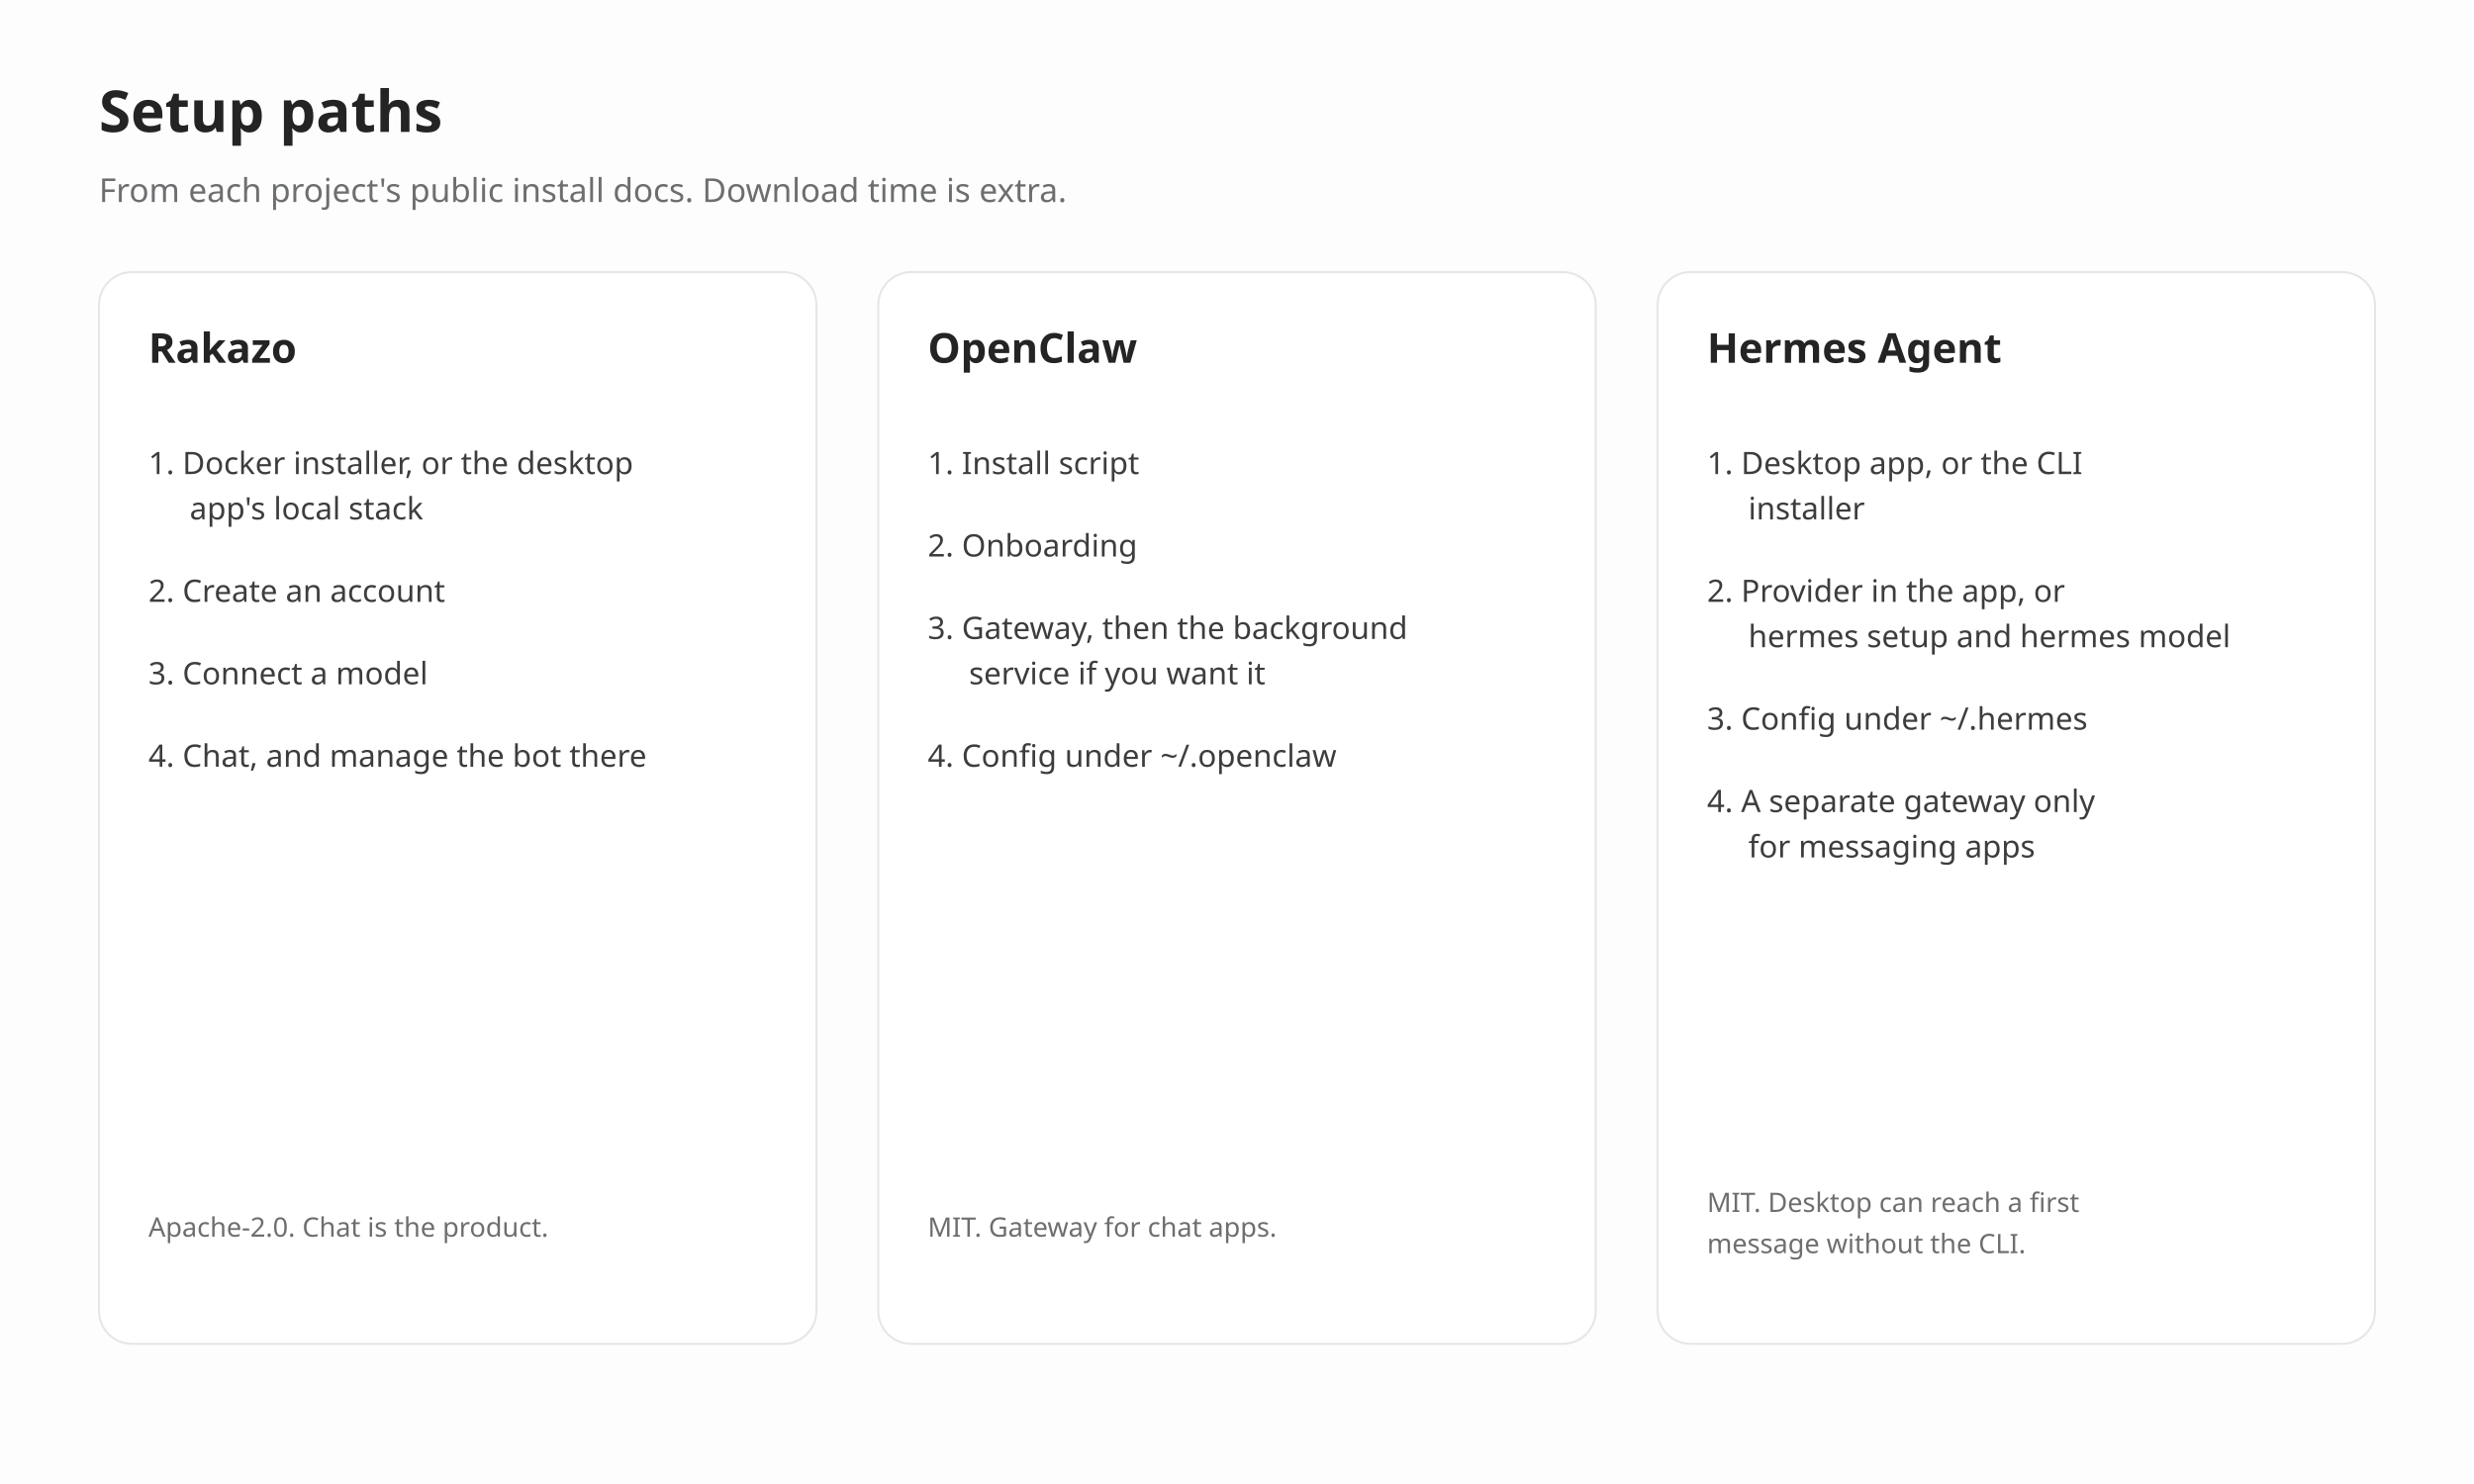
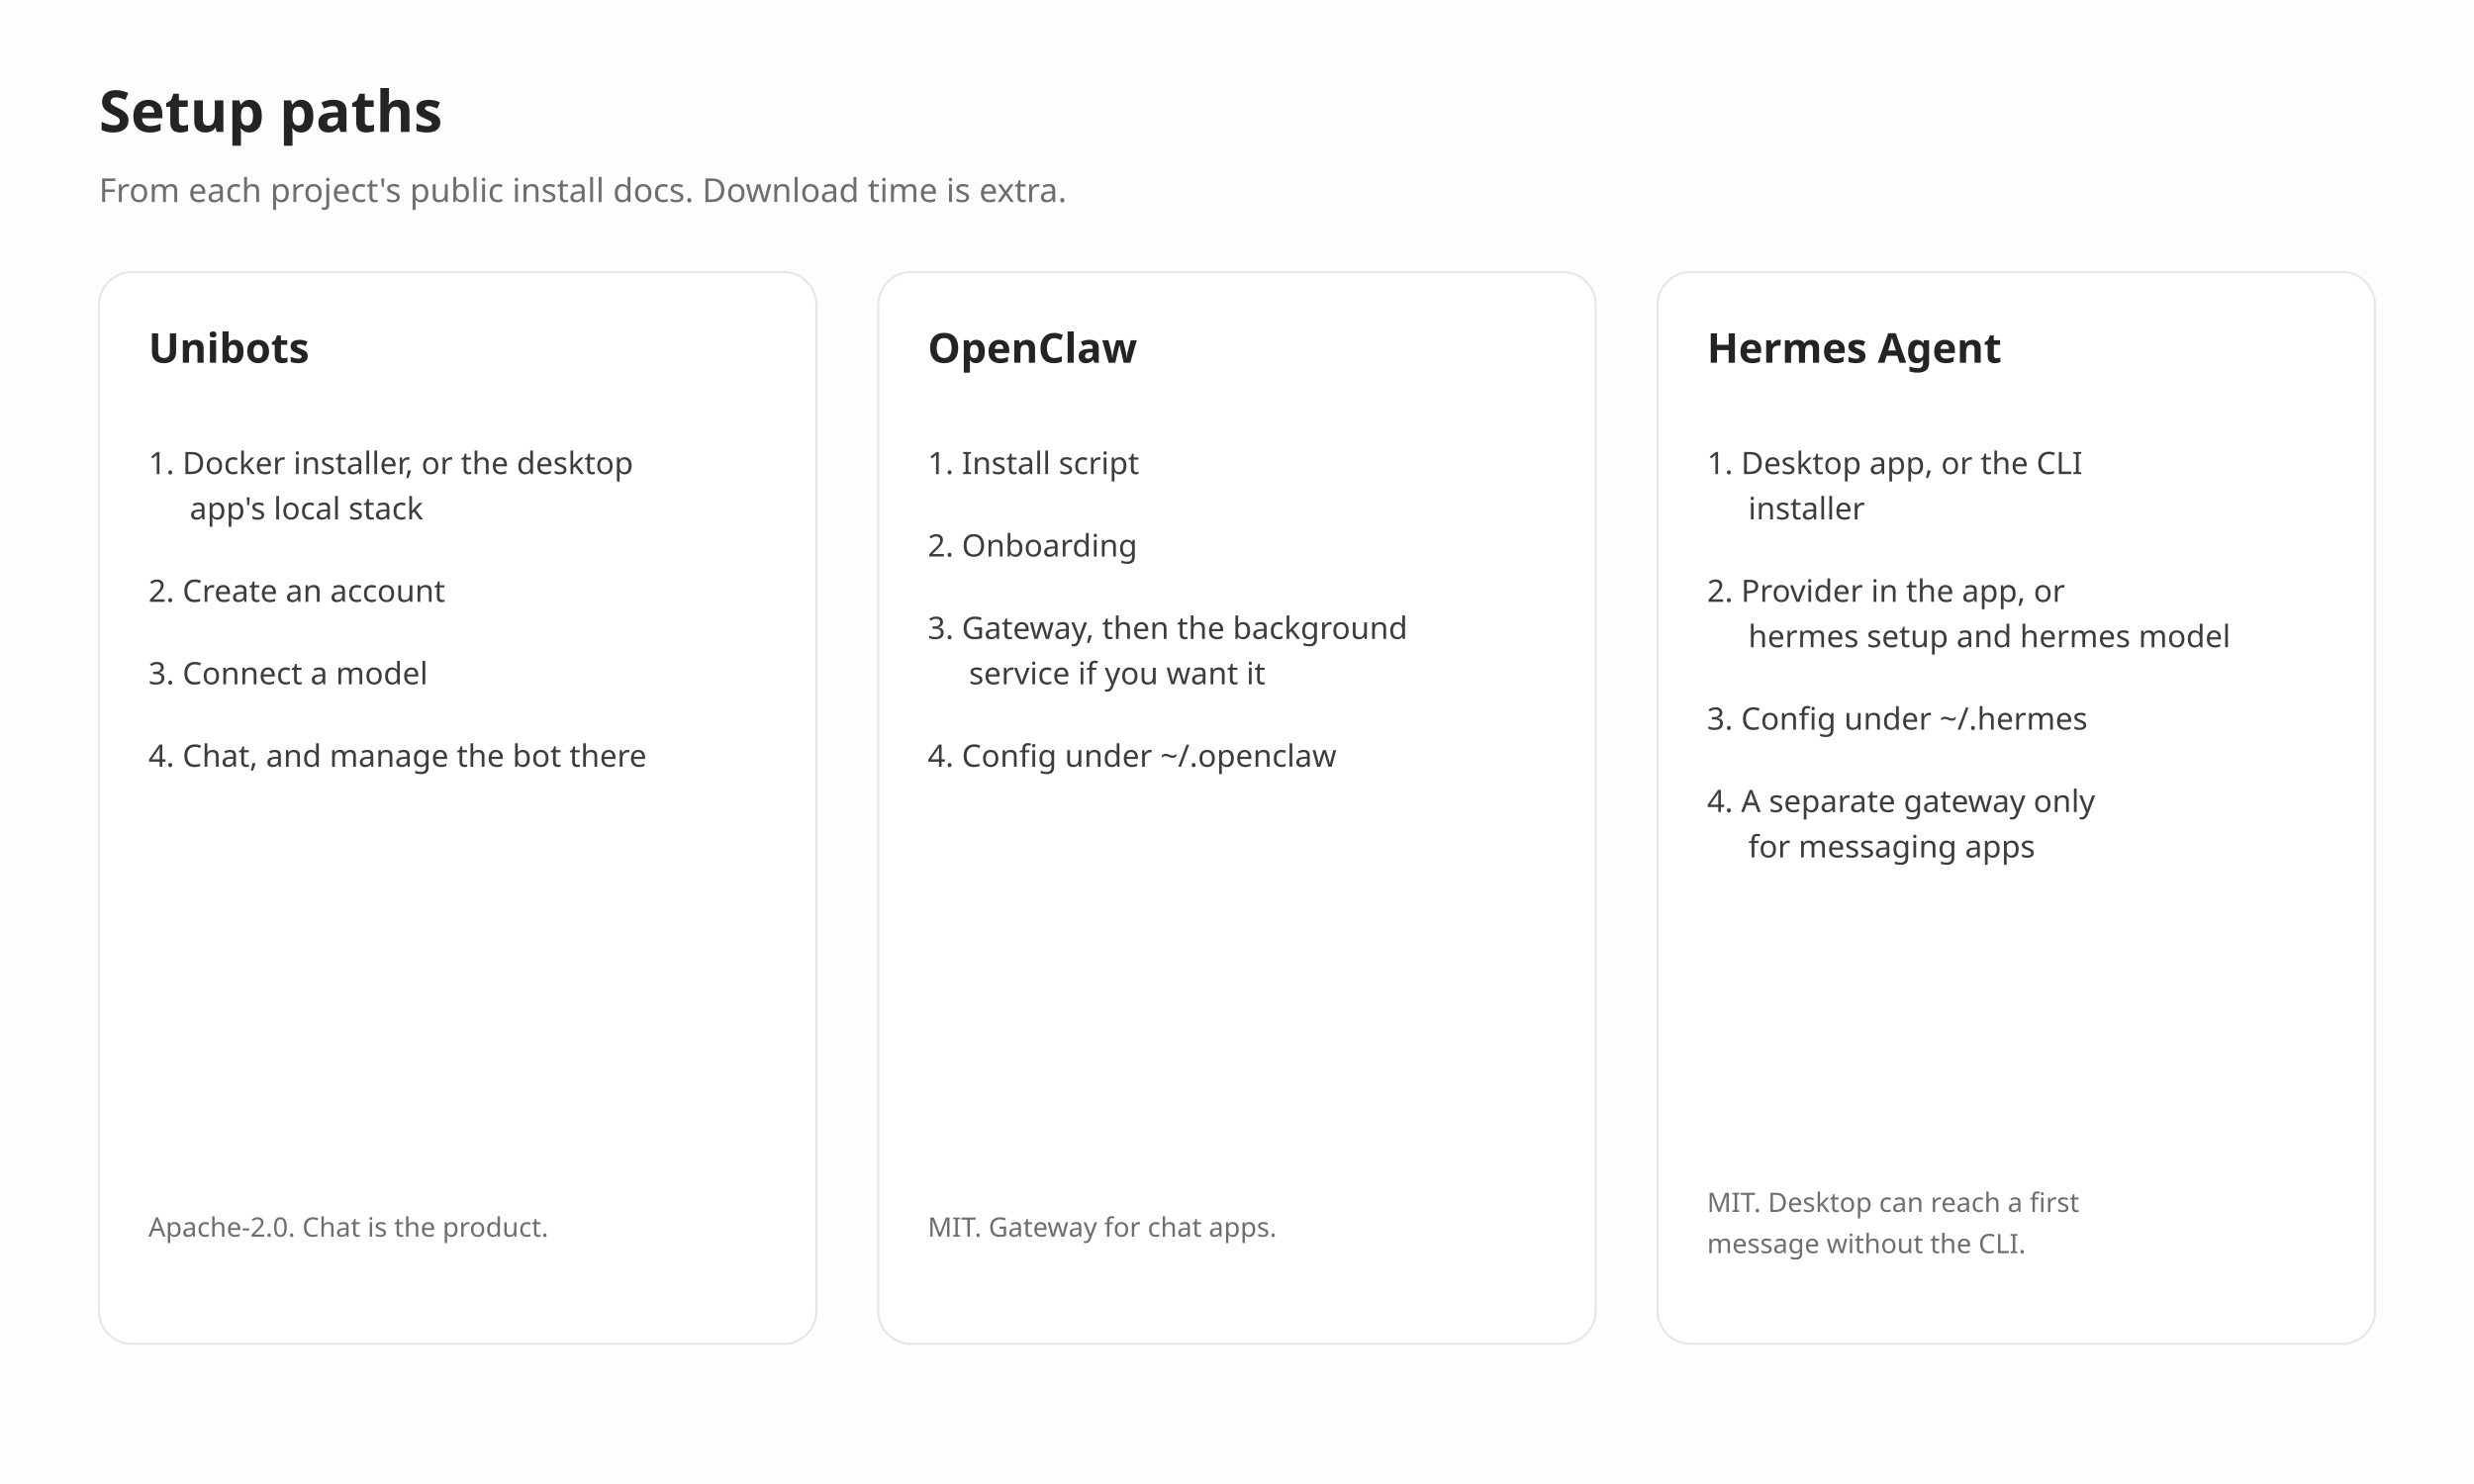
<svg xmlns="http://www.w3.org/2000/svg" width="1200" height="720" viewBox="0 0 1200 720" role="img" aria-labelledby="setupTitle setupDesc">
  <rect width="1200" height="720" fill="#fdfdfd" />
  <text x="48" y="64" fill="#242424" font-family="Geist, ui-sans-serif, system-ui, sans-serif" font-size="28" font-weight="600">Setup paths</text>
  <text x="48" y="98" fill="#6d6e70" font-family="Geist, ui-sans-serif, system-ui, sans-serif" font-size="16">From each project's public install docs. Download time is extra.</text>
  <g font-family="Geist, ui-sans-serif, system-ui, sans-serif">
    <rect x="48" y="132" width="348" height="520" rx="16" fill="#ffffff" stroke="#e6e6e6" />
    <rect x="426" y="132" width="348" height="520" rx="16" fill="#ffffff" stroke="#e6e6e6" />
    <rect x="804" y="132" width="348" height="520" rx="16" fill="#ffffff" stroke="#e6e6e6" />
-     <text x="72" y="176" fill="#242424" font-size="20" font-weight="600">Rakazo</text>
+     <text x="72" y="176" fill="#242424" font-size="20" font-weight="600">Unibots</text>
    <text x="450" y="176" fill="#242424" font-size="20" font-weight="600">OpenClaw</text>
    <text x="828" y="176" fill="#242424" font-size="20" font-weight="600">Hermes Agent</text>
    <g fill="#3d3d3d" font-size="15">
      <text x="72" y="230">1. Docker installer, or the desktop</text>
      <text x="92" y="252">app's local stack</text>
      <text x="72" y="292">2. Create an account</text>
      <text x="72" y="332">3. Connect a model</text>
      <text x="72" y="372">4. Chat, and manage the bot there</text>
      <text x="450" y="230">1. Install script</text>
      <text x="450" y="270">2. Onboarding</text>
      <text x="450" y="310">3. Gateway, then the background</text>
      <text x="470" y="332">service if you want it</text>
      <text x="450" y="372">4. Config under ~/.openclaw</text>
      <text x="828" y="230">1. Desktop app, or the CLI</text>
      <text x="848" y="252">installer</text>
      <text x="828" y="292">2. Provider in the app, or</text>
      <text x="848" y="314">hermes setup and hermes model</text>
      <text x="828" y="354">3. Config under ~/.hermes</text>
      <text x="828" y="394">4. A separate gateway only</text>
      <text x="848" y="416">for messaging apps</text>
    </g>
    <text x="72" y="600" fill="#6d6e70" font-size="13">Apache-2.0. Chat is the product.</text>
    <text x="450" y="600" fill="#6d6e70" font-size="13">MIT. Gateway for chat apps.</text>
    <text x="828" y="588" fill="#6d6e70" font-size="13">MIT. Desktop can reach a first</text>
    <text x="828" y="608" fill="#6d6e70" font-size="13">message without the CLI.</text>
  </g>
</svg>
